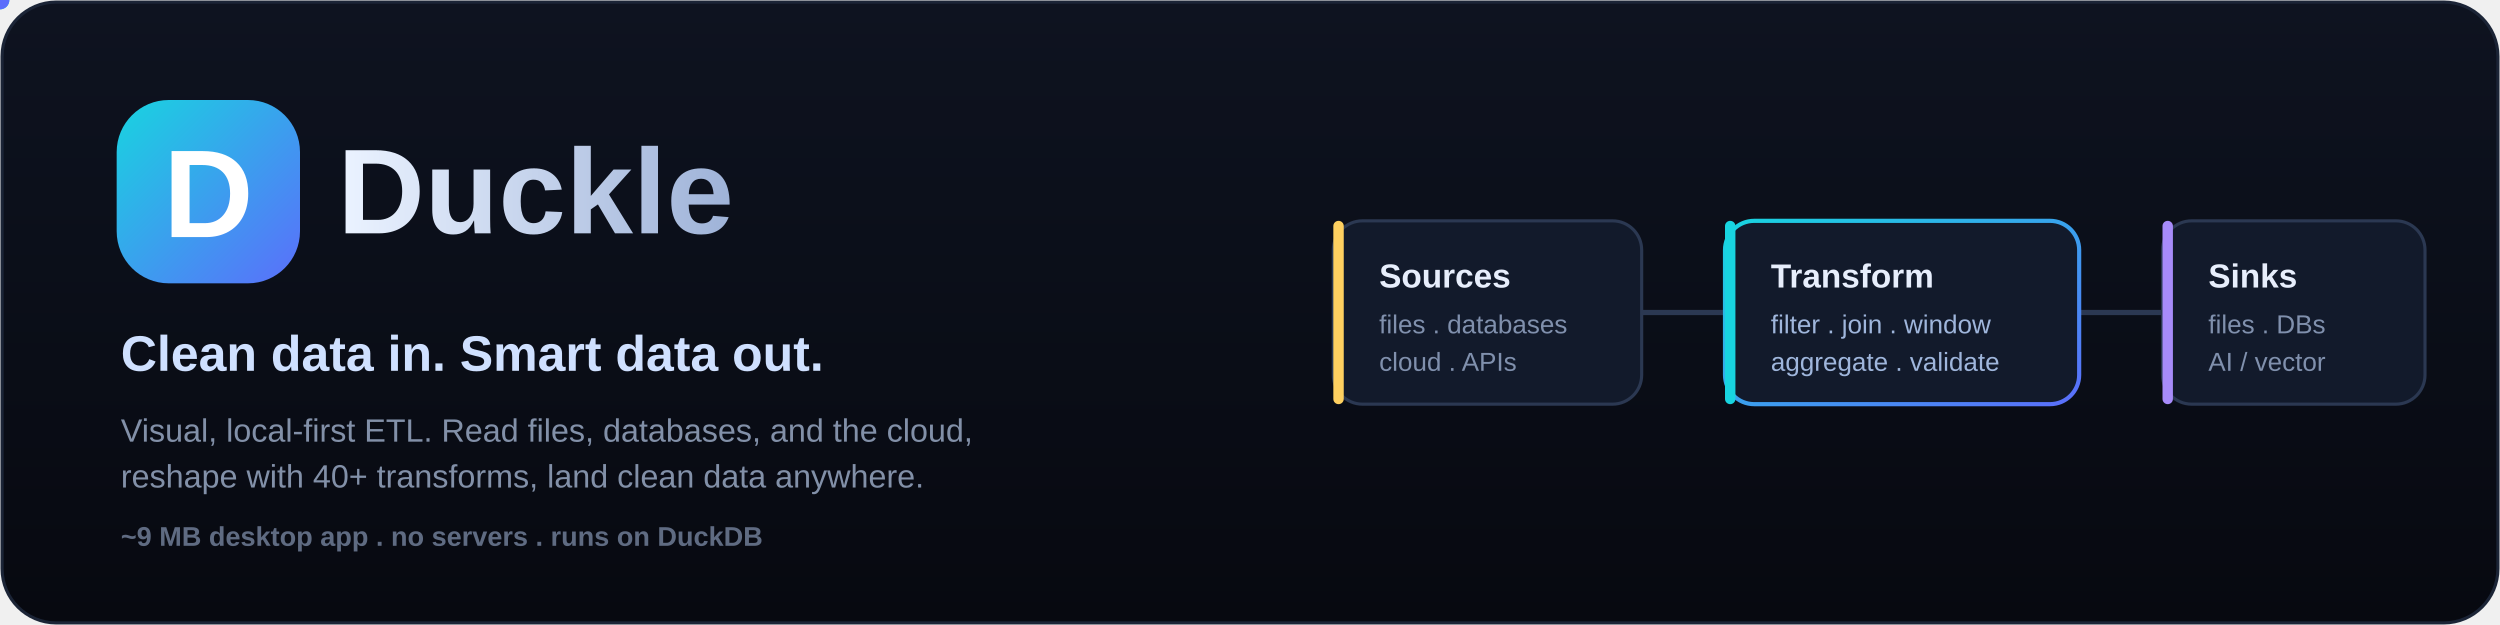
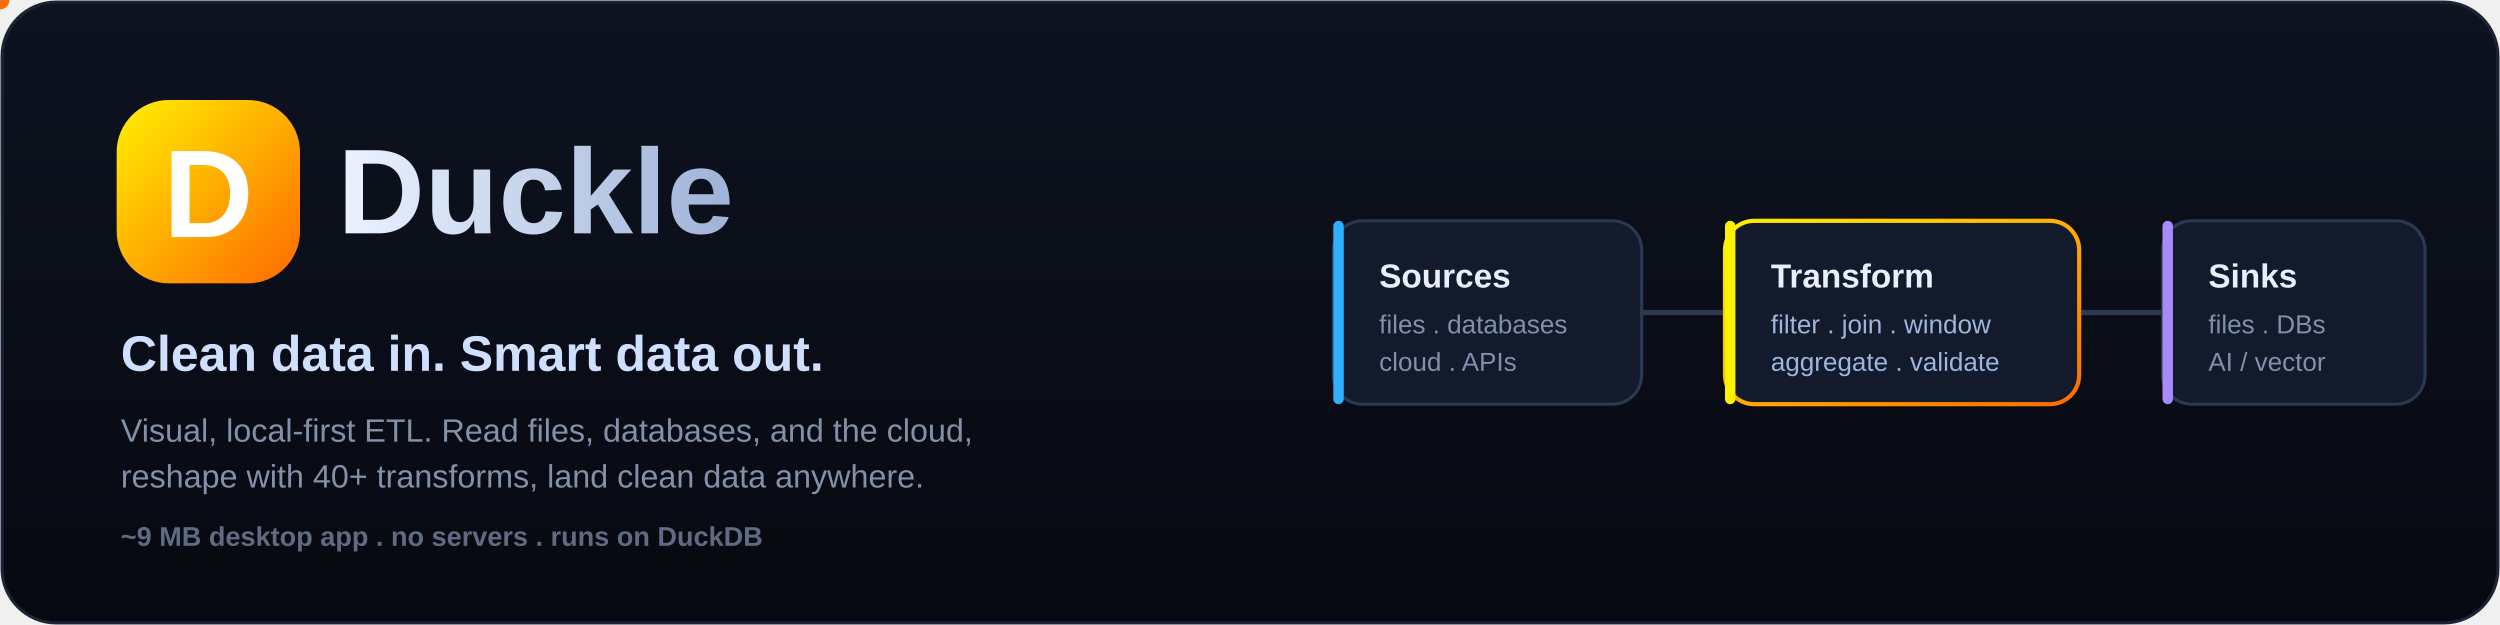
<svg xmlns="http://www.w3.org/2000/svg" viewBox="0 0 1200 300" preserveAspectRatio="xMidYMid meet" fill="none" role="img" aria-label="Duckle - the local-first data studio">
  <defs>
    <linearGradient id="g" x1="0" y1="0" x2="1" y2="1">
-       <stop offset="0" stop-color="#18D4E0" />
-       <stop offset="1" stop-color="#5B6EFB" />
+       <stop offset="0" stop-color="#FFF100" />
+       <stop offset="1" stop-color="#FF6900" />
    </linearGradient>
    <linearGradient id="bg" x1="0" y1="0" x2="0" y2="1">
      <stop offset="0" stop-color="#0E1320" />
      <stop offset="1" stop-color="#070910" />
    </linearGradient>
    <linearGradient id="wm" x1="0" y1="0" x2="1" y2="0">
      <stop offset="0" stop-color="#EAF2FF" />
      <stop offset="1" stop-color="#9FB3D8" />
    </linearGradient>
    <clipPath id="sq">
      <rect x="56" y="48" width="88" height="88" rx="25" />
    </clipPath>
  </defs>
  <rect x="1" y="1" width="1198" height="298" rx="26" fill="url(#bg)" stroke="#1b2436" stroke-width="1.5" />
  <rect x="56" y="48" width="88" height="88" rx="25" fill="url(#g)" />
  <g clip-path="url(#sq)">
    <rect x="-60" y="48" width="36" height="88" fill="#ffffff" opacity="0.18" transform="skewX(-18)">
      <animate attributeName="x" values="-70;180" dur="3.6s" repeatCount="indefinite" />
    </rect>
  </g>
  <text x="100" y="93" text-anchor="middle" dominant-baseline="central" font-family="'Segoe UI', system-ui, Arial, sans-serif" font-size="60" font-weight="800" fill="#fff">D</text>
  <text x="162" y="112" font-family="'Segoe UI', system-ui, Arial, sans-serif" font-size="58" font-weight="800" fill="url(#wm)">Duckle</text>
  <text x="58" y="178" font-family="'Segoe UI', system-ui, Arial, sans-serif" font-size="24" font-weight="700" fill="#cfe0ff">Clean data in. Smart data out.</text>
  <text x="58" y="212" font-family="'Segoe UI', system-ui, Arial, sans-serif" font-size="15.5" font-weight="400" fill="#8290a8">Visual, local-first ETL. Read files, databases, and the cloud,</text>
  <text x="58" y="234" font-family="'Segoe UI', system-ui, Arial, sans-serif" font-size="15.5" font-weight="400" fill="#8290a8">reshape with 40+ transforms, land clean data anywhere.</text>
  <text x="58" y="262" font-family="'Segoe UI', system-ui, Arial, sans-serif" font-size="13" font-weight="600" fill="#5f6b82">~9 MB desktop app . no servers . runs on DuckDB</text>
  <g font-family="'Segoe UI', system-ui, Arial, sans-serif">
    <line x1="788" y1="150" x2="828" y2="150" stroke="#2b3852" stroke-width="2.5" />
    <line x1="998" y1="150" x2="1038" y2="150" stroke="#2b3852" stroke-width="2.5" />
-     <circle r="4.5" fill="#18D4E0">
+     <circle r="4.5" fill="#FFF100">
      <animate attributeName="cx" values="788;828" dur="1.5s" repeatCount="indefinite" />
      <animate attributeName="cy" values="150;150" dur="1.5s" repeatCount="indefinite" />
    </circle>
-     <circle r="4.5" fill="#5B6EFB">
+     <circle r="4.5" fill="#FF6900">
      <animate attributeName="cx" values="998;1038" dur="1.5s" begin="0.4s" repeatCount="indefinite" />
      <animate attributeName="cy" values="150;150" dur="1.5s" repeatCount="indefinite" />
    </circle>
    <rect x="640" y="106" width="148" height="88" rx="14" fill="#121a2b" stroke="#2b3852" stroke-width="1.5" />
-     <rect x="640" y="106" width="5" height="88" rx="2.5" fill="#fed060" />
+     <rect x="640" y="106" width="5" height="88" rx="2.5" fill="#2EAFFF" />
    <text x="662" y="138" font-size="16" font-weight="700" fill="#e7eefc">Sources</text>
    <text x="662" y="160" font-size="12.5" fill="#8090ad">files . databases</text>
    <text x="662" y="178" font-size="12.5" fill="#8090ad">cloud . APIs</text>
    <rect x="828" y="106" width="170" height="88" rx="14" fill="#121a2b" stroke="url(#g)" stroke-width="2" />
-     <rect x="828" y="106" width="5" height="88" rx="2.5" fill="#18D4E0" />
+     <rect x="828" y="106" width="5" height="88" rx="2.5" fill="#FFF100" />
    <text x="850" y="138" font-size="16" font-weight="700" fill="#e7eefc">Transform</text>
    <text x="850" y="160" font-size="12.5" fill="#9fb6dc">filter . join . window</text>
    <text x="850" y="178" font-size="12.5" fill="#9fb6dc">aggregate . validate</text>
    <rect x="1038" y="106" width="126" height="88" rx="14" fill="#121a2b" stroke="#2b3852" stroke-width="1.5" />
    <rect x="1038" y="106" width="5" height="88" rx="2.5" fill="#a78bfa" />
    <text x="1060" y="138" font-size="16" font-weight="700" fill="#e7eefc">Sinks</text>
    <text x="1060" y="160" font-size="12.5" fill="#8090ad">files . DBs</text>
    <text x="1060" y="178" font-size="12.5" fill="#8090ad">AI / vector</text>
  </g>
</svg>
